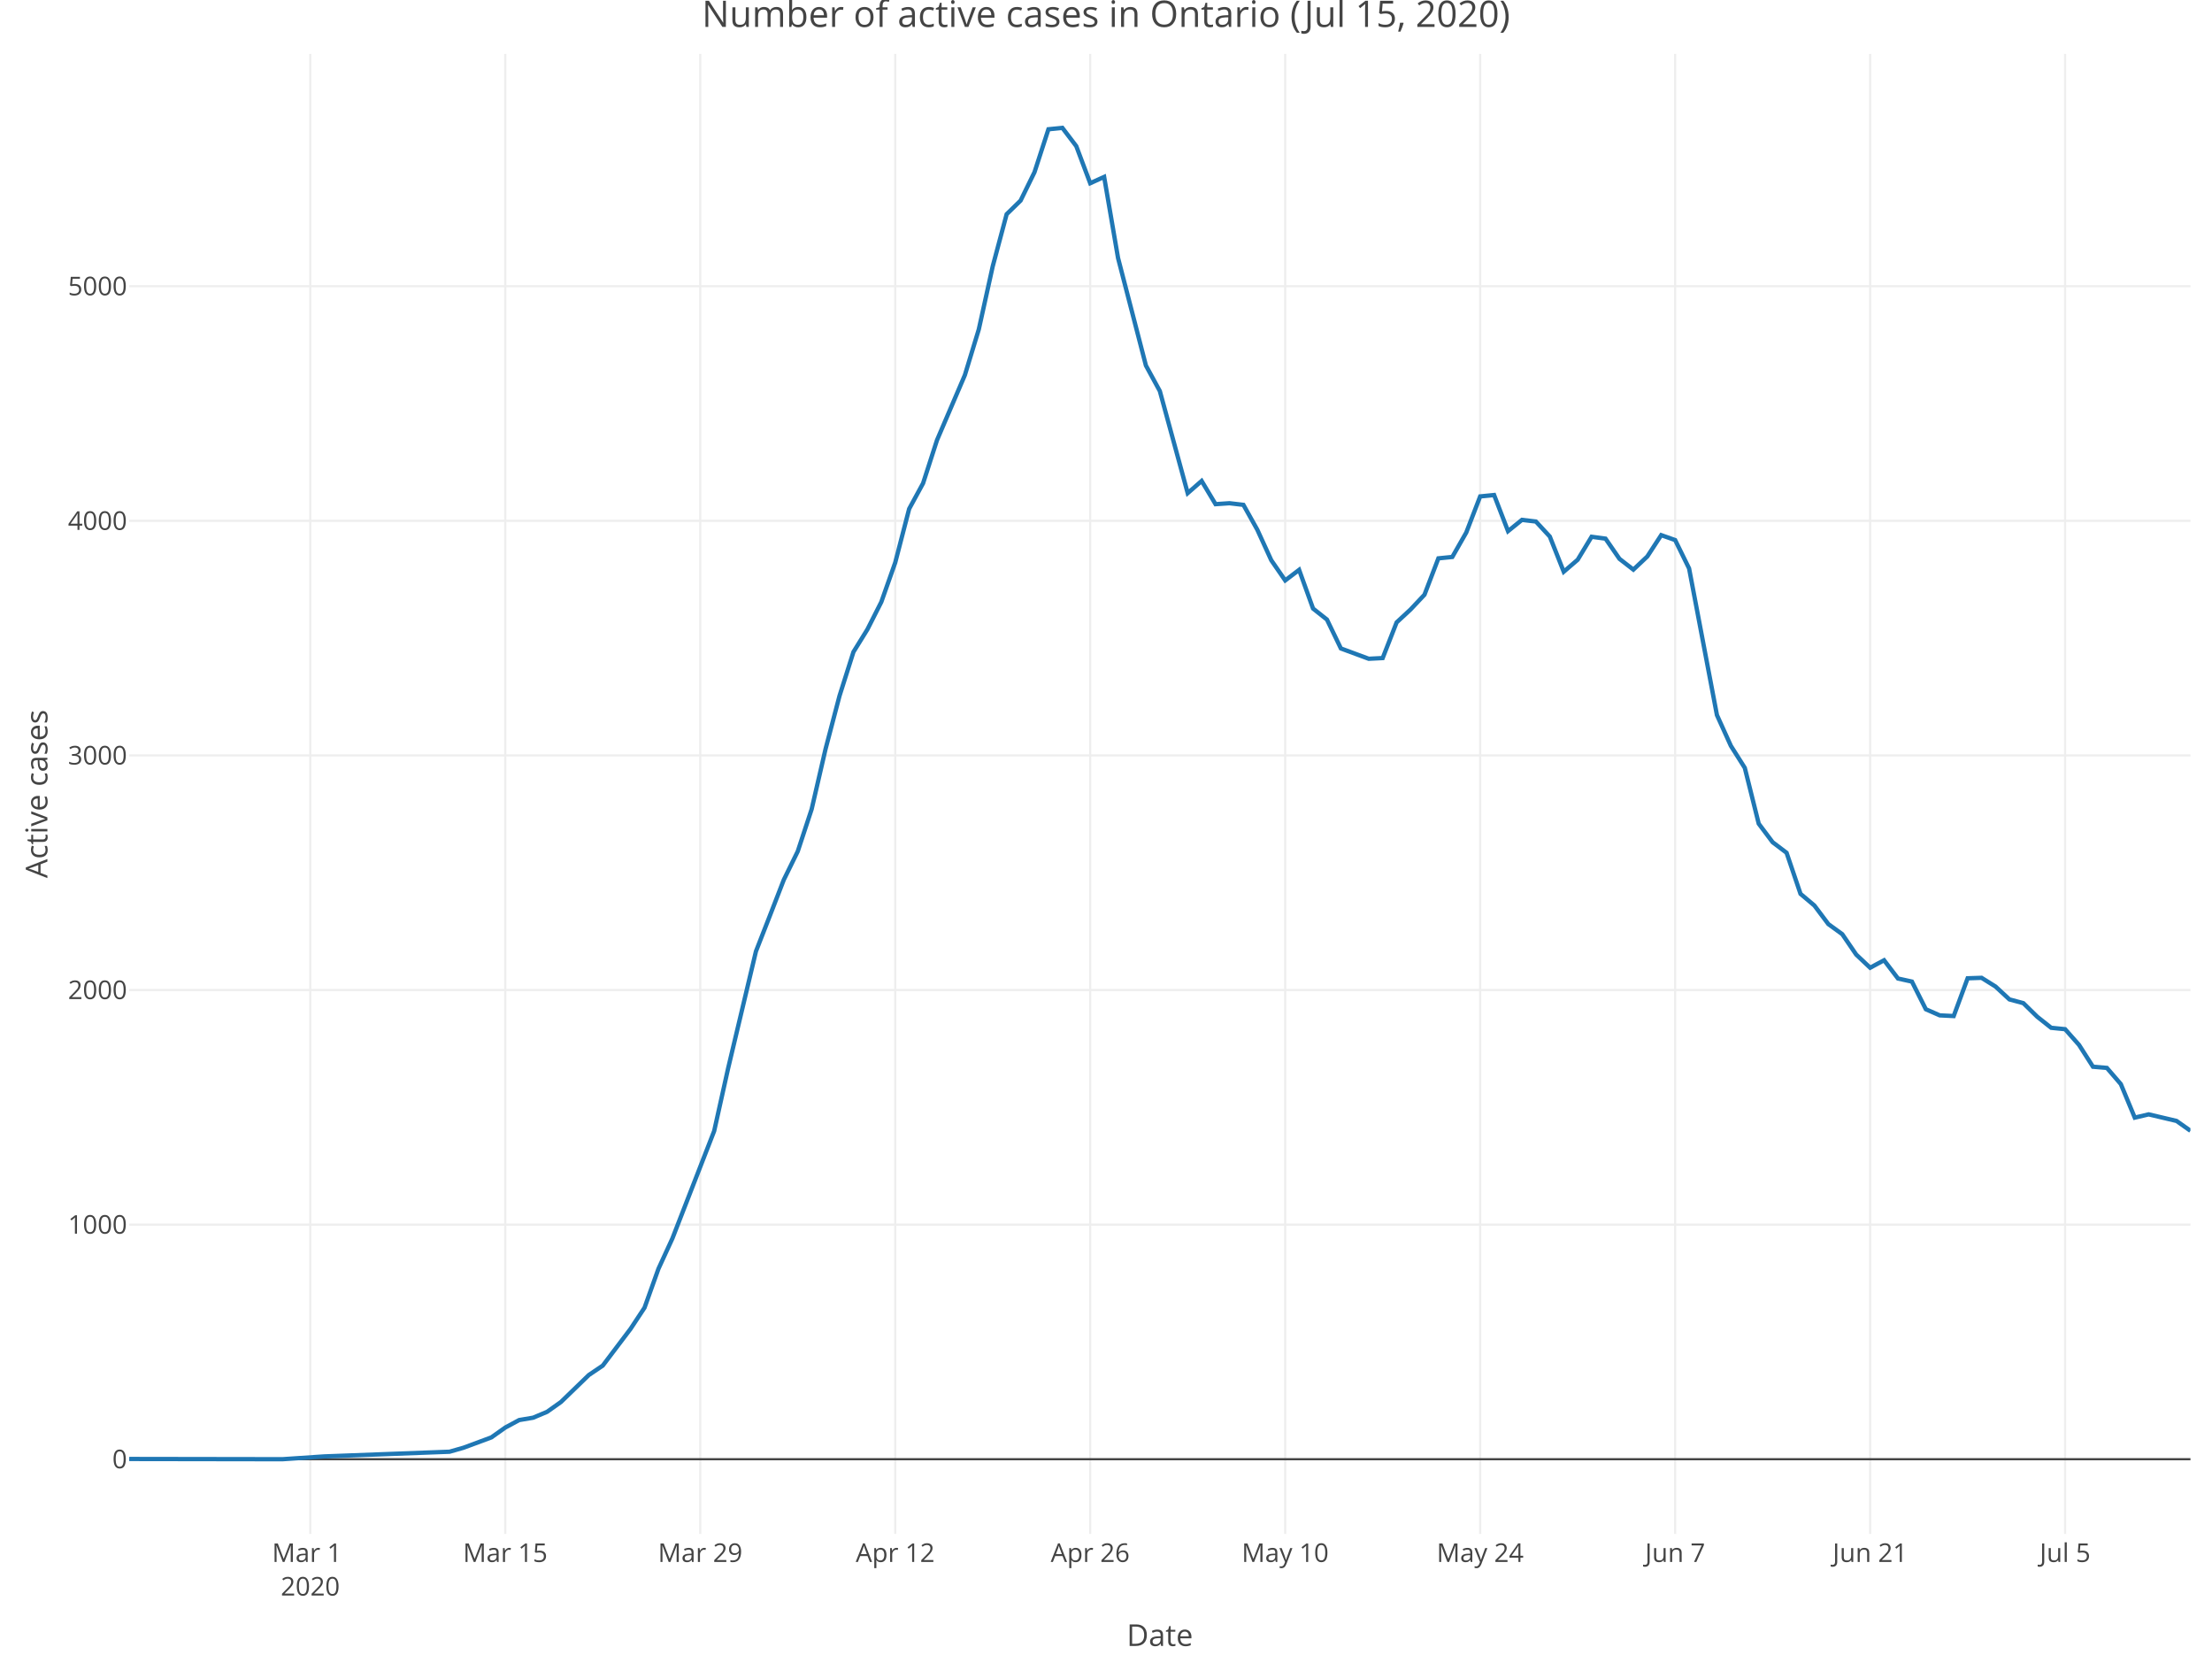
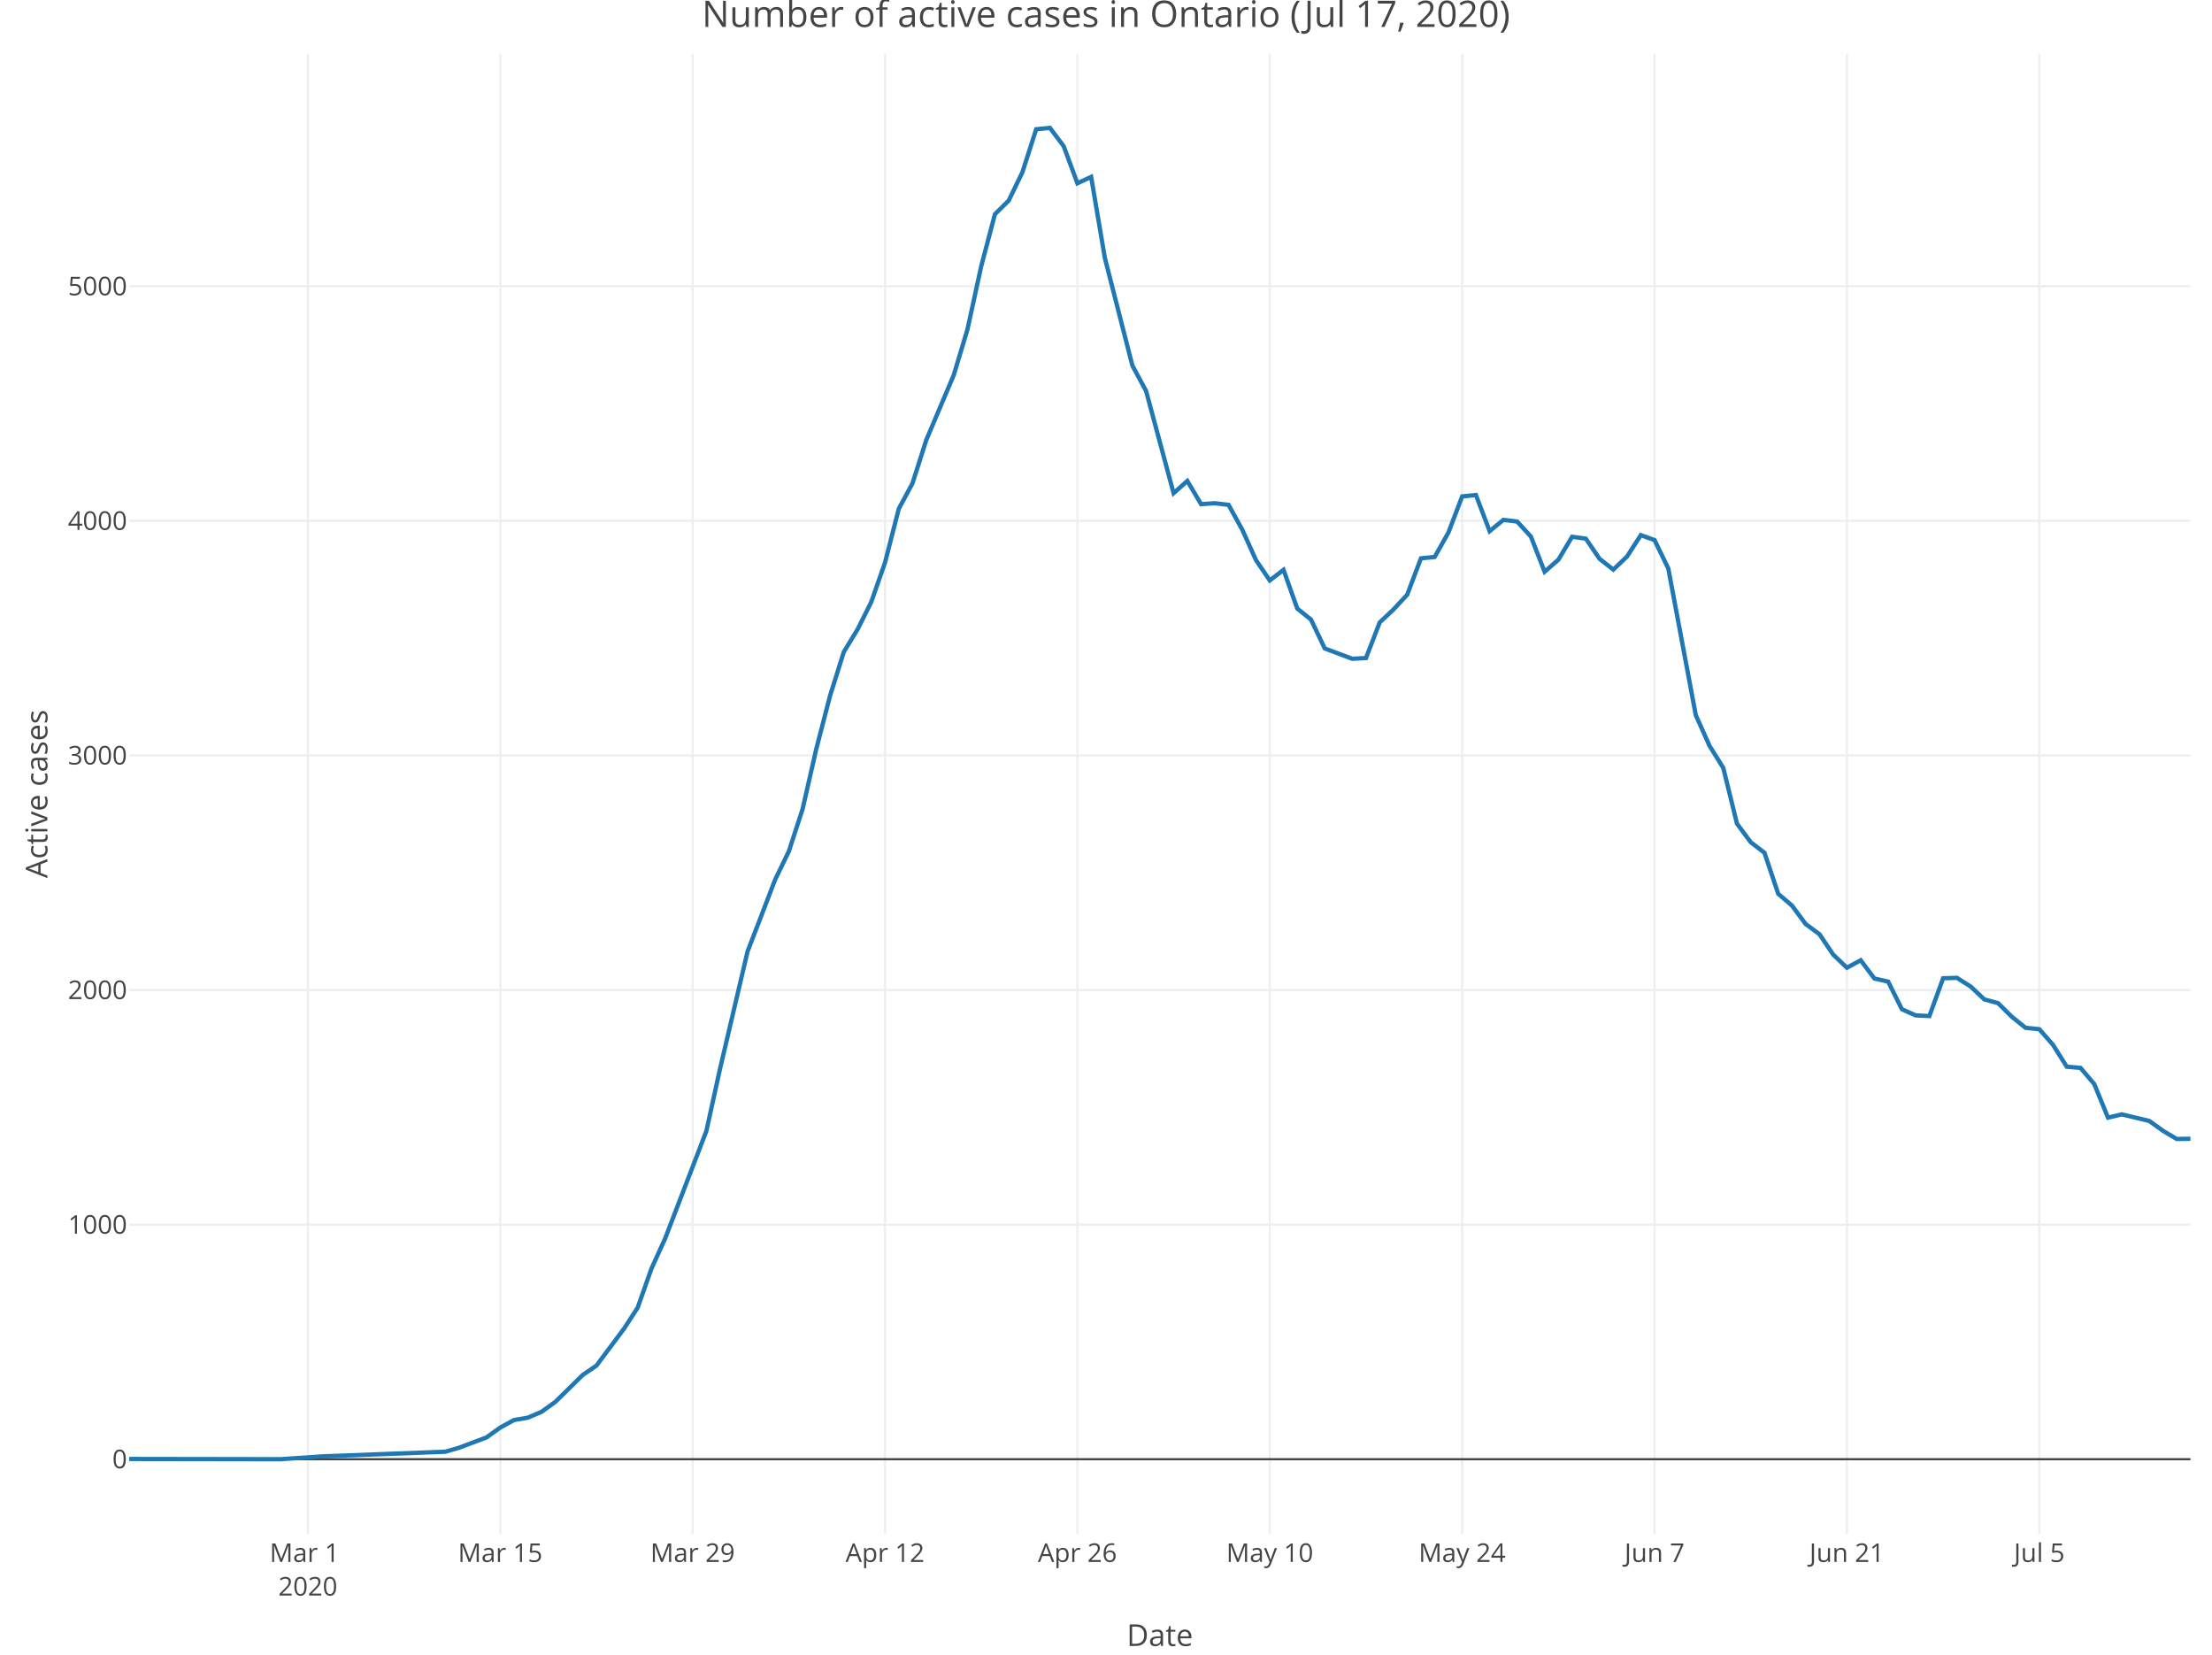
<svg xmlns="http://www.w3.org/2000/svg" class="main-svg" width="1027" height="768" style="" viewBox="0 0 1027 768">
  <rect x="0" y="0" width="1027" height="768" style="fill: rgb(255, 255, 255); fill-opacity: 1;" />
-   <defs id="defs-1c8675">
+   <defs id="defs-b0c29d">
    <g class="clips">
-       <clipPath id="clip1c8675xyplot" class="plotclip">
+       <clipPath id="clipb0c29dxyplot" class="plotclip">
        <rect width="957" height="687" />
      </clipPath>
-       <clipPath class="axesclip" id="clip1c8675x">
+       <clipPath class="axesclip" id="clipb0c29dx">
        <rect x="60" y="0" width="957" height="768" />
      </clipPath>
-       <clipPath class="axesclip" id="clip1c8675y">
+       <clipPath class="axesclip" id="clipb0c29dy">
        <rect x="0" y="25" width="1027" height="687" />
      </clipPath>
-       <clipPath class="axesclip" id="clip1c8675xy">
+       <clipPath class="axesclip" id="clipb0c29dxy">
        <rect x="60" y="25" width="957" height="687" />
      </clipPath>
    </g>
    <g class="gradients" />
  </defs>
  <g class="bglayer" />
  <g class="layer-below">
    <g class="imagelayer" />
    <g class="shapelayer" />
  </g>
  <g class="cartesianlayer">
    <g class="subplot xy">
      <g class="layer-subplot">
        <g class="shapelayer" />
        <g class="imagelayer" />
      </g>
      <g class="gridlayer">
        <g class="x">
-           <path class="xgrid crisp" transform="translate(144.06,0)" d="M0,25v687" style="stroke: rgb(238, 238, 238); stroke-opacity: 1; stroke-width: 1px;" />
-           <path class="xgrid crisp" transform="translate(234.59,0)" d="M0,25v687" style="stroke: rgb(238, 238, 238); stroke-opacity: 1; stroke-width: 1px;" />
-           <path class="xgrid crisp" transform="translate(325.11,0)" d="M0,25v687" style="stroke: rgb(238, 238, 238); stroke-opacity: 1; stroke-width: 1px;" />
-           <path class="xgrid crisp" transform="translate(415.64,0)" d="M0,25v687" style="stroke: rgb(238, 238, 238); stroke-opacity: 1; stroke-width: 1px;" />
-           <path class="xgrid crisp" transform="translate(506.17,0)" d="M0,25v687" style="stroke: rgb(238, 238, 238); stroke-opacity: 1; stroke-width: 1px;" />
-           <path class="xgrid crisp" transform="translate(596.7,0)" d="M0,25v687" style="stroke: rgb(238, 238, 238); stroke-opacity: 1; stroke-width: 1px;" />
-           <path class="xgrid crisp" transform="translate(687.22,0)" d="M0,25v687" style="stroke: rgb(238, 238, 238); stroke-opacity: 1; stroke-width: 1px;" />
-           <path class="xgrid crisp" transform="translate(777.75,0)" d="M0,25v687" style="stroke: rgb(238, 238, 238); stroke-opacity: 1; stroke-width: 1px;" />
-           <path class="xgrid crisp" transform="translate(868.28,0)" d="M0,25v687" style="stroke: rgb(238, 238, 238); stroke-opacity: 1; stroke-width: 1px;" />
-           <path class="xgrid crisp" transform="translate(958.8,0)" d="M0,25v687" style="stroke: rgb(238, 238, 238); stroke-opacity: 1; stroke-width: 1px;" />
+           <path class="xgrid crisp" transform="translate(142.94,0)" d="M0,25v687" style="stroke: rgb(238, 238, 238); stroke-opacity: 1; stroke-width: 1px;" />
+           <path class="xgrid crisp" transform="translate(232.26,0)" d="M0,25v687" style="stroke: rgb(238, 238, 238); stroke-opacity: 1; stroke-width: 1px;" />
+           <path class="xgrid crisp" transform="translate(321.58,0)" d="M0,25v687" style="stroke: rgb(238, 238, 238); stroke-opacity: 1; stroke-width: 1px;" />
+           <path class="xgrid crisp" transform="translate(410.9,0)" d="M0,25v687" style="stroke: rgb(238, 238, 238); stroke-opacity: 1; stroke-width: 1px;" />
+           <path class="xgrid crisp" transform="translate(500.22,0)" d="M0,25v687" style="stroke: rgb(238, 238, 238); stroke-opacity: 1; stroke-width: 1px;" />
+           <path class="xgrid crisp" transform="translate(589.54,0)" d="M0,25v687" style="stroke: rgb(238, 238, 238); stroke-opacity: 1; stroke-width: 1px;" />
+           <path class="xgrid crisp" transform="translate(678.86,0)" d="M0,25v687" style="stroke: rgb(238, 238, 238); stroke-opacity: 1; stroke-width: 1px;" />
+           <path class="xgrid crisp" transform="translate(768.18,0)" d="M0,25v687" style="stroke: rgb(238, 238, 238); stroke-opacity: 1; stroke-width: 1px;" />
+           <path class="xgrid crisp" transform="translate(857.5,0)" d="M0,25v687" style="stroke: rgb(238, 238, 238); stroke-opacity: 1; stroke-width: 1px;" />
+           <path class="xgrid crisp" transform="translate(946.82,0)" d="M0,25v687" style="stroke: rgb(238, 238, 238); stroke-opacity: 1; stroke-width: 1px;" />
        </g>
        <g class="y">
          <path class="ygrid crisp" transform="translate(0,568.43)" d="M60,0h957" style="stroke: rgb(238, 238, 238); stroke-opacity: 1; stroke-width: 1px;" />
          <path class="ygrid crisp" transform="translate(0,459.54)" d="M60,0h957" style="stroke: rgb(238, 238, 238); stroke-opacity: 1; stroke-width: 1px;" />
          <path class="ygrid crisp" transform="translate(0,350.64)" d="M60,0h957" style="stroke: rgb(238, 238, 238); stroke-opacity: 1; stroke-width: 1px;" />
          <path class="ygrid crisp" transform="translate(0,241.75)" d="M60,0h957" style="stroke: rgb(238, 238, 238); stroke-opacity: 1; stroke-width: 1px;" />
          <path class="ygrid crisp" transform="translate(0,132.85)" d="M60,0h957" style="stroke: rgb(238, 238, 238); stroke-opacity: 1; stroke-width: 1px;" />
        </g>
      </g>
      <g class="zerolinelayer">
        <path class="yzl zl crisp" transform="translate(0,677.32)" d="M60,0h957" style="stroke: rgb(68, 68, 68); stroke-opacity: 1; stroke-width: 1px;" />
      </g>
      <path class="xlines-below" />
      <path class="ylines-below" />
      <g class="overlines-below" />
      <g class="xaxislayer-below" />
      <g class="yaxislayer-below" />
      <g class="overaxes-below" />
-       <g class="plot" transform="translate(60, 25)" clip-path="url('#clip1c8675xyplot')">
+       <g class="plot" transform="translate(60, 25)" clip-path="url('#clipb0c29dxyplot')">
        <g class="scatterlayer mlayer">
-           <g class="trace scatter tracee4b3a7" style="stroke-miterlimit: 2; opacity: 1;">
+           <g class="trace scatter trace464d50" style="stroke-miterlimit: 2; opacity: 1;">
            <g class="fills" />
            <g class="errorbars" />
            <g class="lines">
-               <path class="js-line" d="M0,652.21L71.13,652.32L90.53,651.02L148.72,648.84L155.19,646.99L168.12,642.2L174.59,637.62L181.05,634.14L187.52,633.05L193.99,630.33L200.45,625.75L213.39,613.23L219.85,608.87L232.78,591.78L239.25,581.98L245.72,563.9L252.18,549.85L271.58,499.98L278.05,470.91L290.98,416.57L297.45,400.02L303.91,383.36L310.38,370.18L316.84,350.58L323.31,322.59L329.78,297.98L336.24,277.62L342.71,267.17L349.18,254.42L355.64,236.13L362.11,211.19L368.57,199.32L375.04,179.29L387.97,149.12L394.44,127.89L400.91,98.6L407.37,74.42L413.84,68.11L420.3,54.93L426.77,35L433.24,34.35L439.7,42.84L446.17,60.05L452.64,57.11L459.1,94.79L472.03,144.66L478.5,156.53L491.43,203.9L497.9,198.24L504.36,209.02L510.83,208.58L517.3,209.34L523.76,220.89L530.23,235.04L536.7,244.41L543.16,239.51L549.63,257.47L556.09,262.59L562.56,275.99L575.49,280.78L581.96,280.45L588.43,263.9L594.89,257.91L601.36,251.05L607.82,234.17L614.29,233.52L620.76,222.19L627.22,205.42L633.69,204.77L640.16,221.54L646.62,216.31L653.09,217.07L659.55,224.04L666.02,240.38L672.49,234.82L678.95,224.15L685.42,225.02L691.89,234.39L698.35,239.4L704.82,233.3L711.28,223.39L717.75,225.68L724.22,238.85L737.15,306.91L743.61,321.18L750.08,331.41L756.55,357.33L763.01,365.93L769.48,370.83L775.95,389.89L782.41,395.33L788.88,403.94L795.34,408.62L801.81,418.09L808.28,424.19L814.74,420.71L821.21,429.2L827.68,430.62L834.14,443.46L840.61,446.3L847.07,446.62L853.54,429.09L860.01,428.87L866.47,432.9L872.94,438.89L879.41,440.63L885.87,446.95L892.34,452.07L898.8,452.72L905.27,460.02L911.74,470.14L918.2,470.69L924.67,478.2L931.14,493.77L937.6,492.25L950.53,495.3L957,499.87" style="vector-effect: non-scaling-stroke; fill: none; stroke: rgb(31, 119, 180); stroke-opacity: 1; stroke-width: 2px; opacity: 1;" />
+               <path class="js-line" d="M0,652.21L70.18,652.32L89.32,651.02L146.74,648.84L153.12,646.99L165.88,642.2L172.26,637.62L178.64,634.14L185.02,633.05L191.4,630.33L197.78,625.75L210.54,613.23L216.92,608.87L229.68,591.78L236.06,581.98L242.44,563.9L248.82,549.85L267.96,499.98L274.34,470.91L287.1,416.57L293.48,400.02L299.86,383.36L306.24,370.18L312.62,350.58L319,322.59L325.38,297.98L331.76,277.62L338.14,267.17L344.52,254.42L350.9,236.13L357.28,211.19L363.66,199.32L370.04,179.29L382.8,149.12L389.18,127.89L395.56,98.6L401.94,74.42L408.32,68.11L414.7,54.93L421.08,35L427.46,34.35L433.84,42.84L440.22,60.05L446.6,57.11L452.98,94.79L465.74,144.66L472.12,156.53L484.88,203.9L491.26,198.24L497.64,209.02L504.02,208.58L510.4,209.34L516.78,220.89L523.16,235.04L529.54,244.41L535.92,239.51L542.3,257.47L548.68,262.59L555.06,275.99L567.82,280.78L574.2,280.45L580.58,263.9L586.96,257.91L593.34,251.05L599.72,234.17L606.1,233.52L612.48,222.19L618.86,205.42L625.24,204.77L631.62,221.54L638,216.31L644.38,217.07L650.76,224.04L657.14,240.38L663.52,234.82L669.9,224.15L676.28,225.02L682.66,234.39L689.04,239.4L695.42,233.3L701.8,223.39L708.18,225.68L714.56,238.85L727.32,306.91L733.7,321.18L740.08,331.41L746.46,357.33L752.84,365.93L759.22,370.83L765.6,389.89L771.98,395.33L778.36,403.94L784.74,408.62L791.12,418.09L797.5,424.19L803.88,420.71L810.26,429.2L816.64,430.62L823.02,443.46L829.4,446.3L835.78,446.62L842.16,429.09L848.54,428.87L854.92,432.9L861.3,438.89L867.68,440.63L874.06,446.95L880.44,452.07L886.82,452.72L893.2,460.02L899.58,470.14L905.96,470.69L912.34,478.2L918.72,493.77L925.1,492.25L937.86,495.3L944.24,499.87L950.62,503.68L957,503.57" style="vector-effect: non-scaling-stroke; fill: none; stroke: rgb(31, 119, 180); stroke-opacity: 1; stroke-width: 2px; opacity: 1;" />
            </g>
            <g class="points" />
            <g class="text" />
          </g>
        </g>
      </g>
      <g class="overplot" />
      <path class="xlines-above crisp" d="M0,0" style="fill: none;" />
      <path class="ylines-above crisp" d="M0,0" style="fill: none;" />
      <g class="overlines-above" />
      <g class="xaxislayer-above">
        <g class="xtick">
-           <text text-anchor="middle" x="0" y="725" transform="translate(144.06,0)" style="font-family: 'Open Sans', verdana, arial, sans-serif; font-size: 12px; fill: rgb(68, 68, 68); fill-opacity: 1; white-space: pre;">
+           <text text-anchor="middle" x="0" y="725" transform="translate(142.94,0)" style="font-family: 'Open Sans', verdana, arial, sans-serif; font-size: 12px; fill: rgb(68, 68, 68); fill-opacity: 1; white-space: pre;">
            <tspan class="line" dy="0em" x="0" y="725">Mar 1</tspan>
            <tspan class="line" dy="1.3em" x="0" y="725">2020</tspan>
          </text>
        </g>
        <g class="xtick">
-           <text text-anchor="middle" x="0" y="725" transform="translate(234.59,0)" style="font-family: 'Open Sans', verdana, arial, sans-serif; font-size: 12px; fill: rgb(68, 68, 68); fill-opacity: 1; white-space: pre;">Mar 15</text>
+           <text text-anchor="middle" x="0" y="725" transform="translate(232.26,0)" style="font-family: 'Open Sans', verdana, arial, sans-serif; font-size: 12px; fill: rgb(68, 68, 68); fill-opacity: 1; white-space: pre;">Mar 15</text>
        </g>
        <g class="xtick">
-           <text text-anchor="middle" x="0" y="725" transform="translate(325.11,0)" style="font-family: 'Open Sans', verdana, arial, sans-serif; font-size: 12px; fill: rgb(68, 68, 68); fill-opacity: 1; white-space: pre;">Mar 29</text>
+           <text text-anchor="middle" x="0" y="725" transform="translate(321.58,0)" style="font-family: 'Open Sans', verdana, arial, sans-serif; font-size: 12px; fill: rgb(68, 68, 68); fill-opacity: 1; white-space: pre;">Mar 29</text>
        </g>
        <g class="xtick">
-           <text text-anchor="middle" x="0" y="725" transform="translate(415.64,0)" style="font-family: 'Open Sans', verdana, arial, sans-serif; font-size: 12px; fill: rgb(68, 68, 68); fill-opacity: 1; white-space: pre;">Apr 12</text>
+           <text text-anchor="middle" x="0" y="725" transform="translate(410.9,0)" style="font-family: 'Open Sans', verdana, arial, sans-serif; font-size: 12px; fill: rgb(68, 68, 68); fill-opacity: 1; white-space: pre;">Apr 12</text>
        </g>
        <g class="xtick">
-           <text text-anchor="middle" x="0" y="725" transform="translate(506.17,0)" style="font-family: 'Open Sans', verdana, arial, sans-serif; font-size: 12px; fill: rgb(68, 68, 68); fill-opacity: 1; white-space: pre;">Apr 26</text>
+           <text text-anchor="middle" x="0" y="725" transform="translate(500.22,0)" style="font-family: 'Open Sans', verdana, arial, sans-serif; font-size: 12px; fill: rgb(68, 68, 68); fill-opacity: 1; white-space: pre;">Apr 26</text>
        </g>
        <g class="xtick">
-           <text text-anchor="middle" x="0" y="725" transform="translate(596.7,0)" style="font-family: 'Open Sans', verdana, arial, sans-serif; font-size: 12px; fill: rgb(68, 68, 68); fill-opacity: 1; white-space: pre;">May 10</text>
+           <text text-anchor="middle" x="0" y="725" transform="translate(589.54,0)" style="font-family: 'Open Sans', verdana, arial, sans-serif; font-size: 12px; fill: rgb(68, 68, 68); fill-opacity: 1; white-space: pre;">May 10</text>
        </g>
        <g class="xtick">
-           <text text-anchor="middle" x="0" y="725" transform="translate(687.22,0)" style="font-family: 'Open Sans', verdana, arial, sans-serif; font-size: 12px; fill: rgb(68, 68, 68); fill-opacity: 1; white-space: pre;">May 24</text>
+           <text text-anchor="middle" x="0" y="725" transform="translate(678.86,0)" style="font-family: 'Open Sans', verdana, arial, sans-serif; font-size: 12px; fill: rgb(68, 68, 68); fill-opacity: 1; white-space: pre;">May 24</text>
        </g>
        <g class="xtick">
-           <text text-anchor="middle" x="0" y="725" transform="translate(777.75,0)" style="font-family: 'Open Sans', verdana, arial, sans-serif; font-size: 12px; fill: rgb(68, 68, 68); fill-opacity: 1; white-space: pre;">Jun 7</text>
+           <text text-anchor="middle" x="0" y="725" transform="translate(768.18,0)" style="font-family: 'Open Sans', verdana, arial, sans-serif; font-size: 12px; fill: rgb(68, 68, 68); fill-opacity: 1; white-space: pre;">Jun 7</text>
        </g>
        <g class="xtick">
-           <text text-anchor="middle" x="0" y="725" transform="translate(868.28,0)" style="font-family: 'Open Sans', verdana, arial, sans-serif; font-size: 12px; fill: rgb(68, 68, 68); fill-opacity: 1; white-space: pre;">Jun 21</text>
+           <text text-anchor="middle" x="0" y="725" transform="translate(857.5,0)" style="font-family: 'Open Sans', verdana, arial, sans-serif; font-size: 12px; fill: rgb(68, 68, 68); fill-opacity: 1; white-space: pre;">Jun 21</text>
        </g>
        <g class="xtick">
-           <text text-anchor="middle" x="0" y="725" transform="translate(958.8,0)" style="font-family: 'Open Sans', verdana, arial, sans-serif; font-size: 12px; fill: rgb(68, 68, 68); fill-opacity: 1; white-space: pre;">Jul 5</text>
+           <text text-anchor="middle" x="0" y="725" transform="translate(946.82,0)" style="font-family: 'Open Sans', verdana, arial, sans-serif; font-size: 12px; fill: rgb(68, 68, 68); fill-opacity: 1; white-space: pre;">Jul 5</text>
        </g>
      </g>
      <g class="yaxislayer-above">
        <g class="ytick">
          <text text-anchor="end" x="59" y="4.2" transform="translate(0,677.32)" style="font-family: 'Open Sans', verdana, arial, sans-serif; font-size: 12px; fill: rgb(68, 68, 68); fill-opacity: 1; white-space: pre;">0</text>
        </g>
        <g class="ytick">
          <text text-anchor="end" x="59" y="4.2" transform="translate(0,568.43)" style="font-family: 'Open Sans', verdana, arial, sans-serif; font-size: 12px; fill: rgb(68, 68, 68); fill-opacity: 1; white-space: pre;">1000</text>
        </g>
        <g class="ytick">
          <text text-anchor="end" x="59" y="4.2" transform="translate(0,459.54)" style="font-family: 'Open Sans', verdana, arial, sans-serif; font-size: 12px; fill: rgb(68, 68, 68); fill-opacity: 1; white-space: pre;">2000</text>
        </g>
        <g class="ytick">
          <text text-anchor="end" x="59" y="4.2" transform="translate(0,350.64)" style="font-family: 'Open Sans', verdana, arial, sans-serif; font-size: 12px; fill: rgb(68, 68, 68); fill-opacity: 1; white-space: pre;">3000</text>
        </g>
        <g class="ytick">
          <text text-anchor="end" x="59" y="4.2" transform="translate(0,241.75)" style="font-family: 'Open Sans', verdana, arial, sans-serif; font-size: 12px; fill: rgb(68, 68, 68); fill-opacity: 1; white-space: pre;">4000</text>
        </g>
        <g class="ytick">
          <text text-anchor="end" x="59" y="4.2" transform="translate(0,132.85)" style="font-family: 'Open Sans', verdana, arial, sans-serif; font-size: 12px; fill: rgb(68, 68, 68); fill-opacity: 1; white-space: pre;">5000</text>
        </g>
      </g>
      <g class="overaxes-above" />
    </g>
  </g>
  <g class="polarlayer" />
  <g class="ternarylayer" />
  <g class="geolayer" />
  <g class="funnelarealayer" />
  <g class="pielayer" />
  <g class="treemaplayer" />
  <g class="sunburstlayer" />
  <g class="glimages" />
-   <defs id="topdefs-1c8675">
+   <defs id="topdefs-b0c29d">
    <g class="clips" />
  </defs>
  <g class="layer-above">
    <g class="imagelayer" />
    <g class="shapelayer" />
  </g>
  <g class="infolayer">
    <g class="g-gtitle">
-       <text class="gtitle" x="513.5" y="12.5" text-anchor="middle" dy="0em" style="font-family: 'Open Sans', verdana, arial, sans-serif; font-size: 17px; fill: rgb(68, 68, 68); opacity: 1; font-weight: normal; white-space: pre;">Number of active cases in Ontario (Jul 15, 2020)</text>
+       <text class="gtitle" x="513.5" y="12.5" text-anchor="middle" dy="0em" style="font-family: 'Open Sans', verdana, arial, sans-serif; font-size: 17px; fill: rgb(68, 68, 68); opacity: 1; font-weight: normal; white-space: pre;">Number of active cases in Ontario (Jul 17, 2020)</text>
    </g>
    <g class="g-xtitle">
      <text class="xtitle" x="538.5" y="764" text-anchor="middle" style="font-family: 'Open Sans', verdana, arial, sans-serif; font-size: 14px; fill: rgb(68, 68, 68); opacity: 1; font-weight: normal; white-space: pre;">Date</text>
    </g>
    <g class="g-ytitle">
      <text class="ytitle" transform="rotate(-90,22,368.5)" x="22" y="368.5" text-anchor="middle" style="font-family: 'Open Sans', verdana, arial, sans-serif; font-size: 14px; fill: rgb(68, 68, 68); opacity: 1; font-weight: normal; white-space: pre;">Active cases</text>
    </g>
  </g>
</svg>
